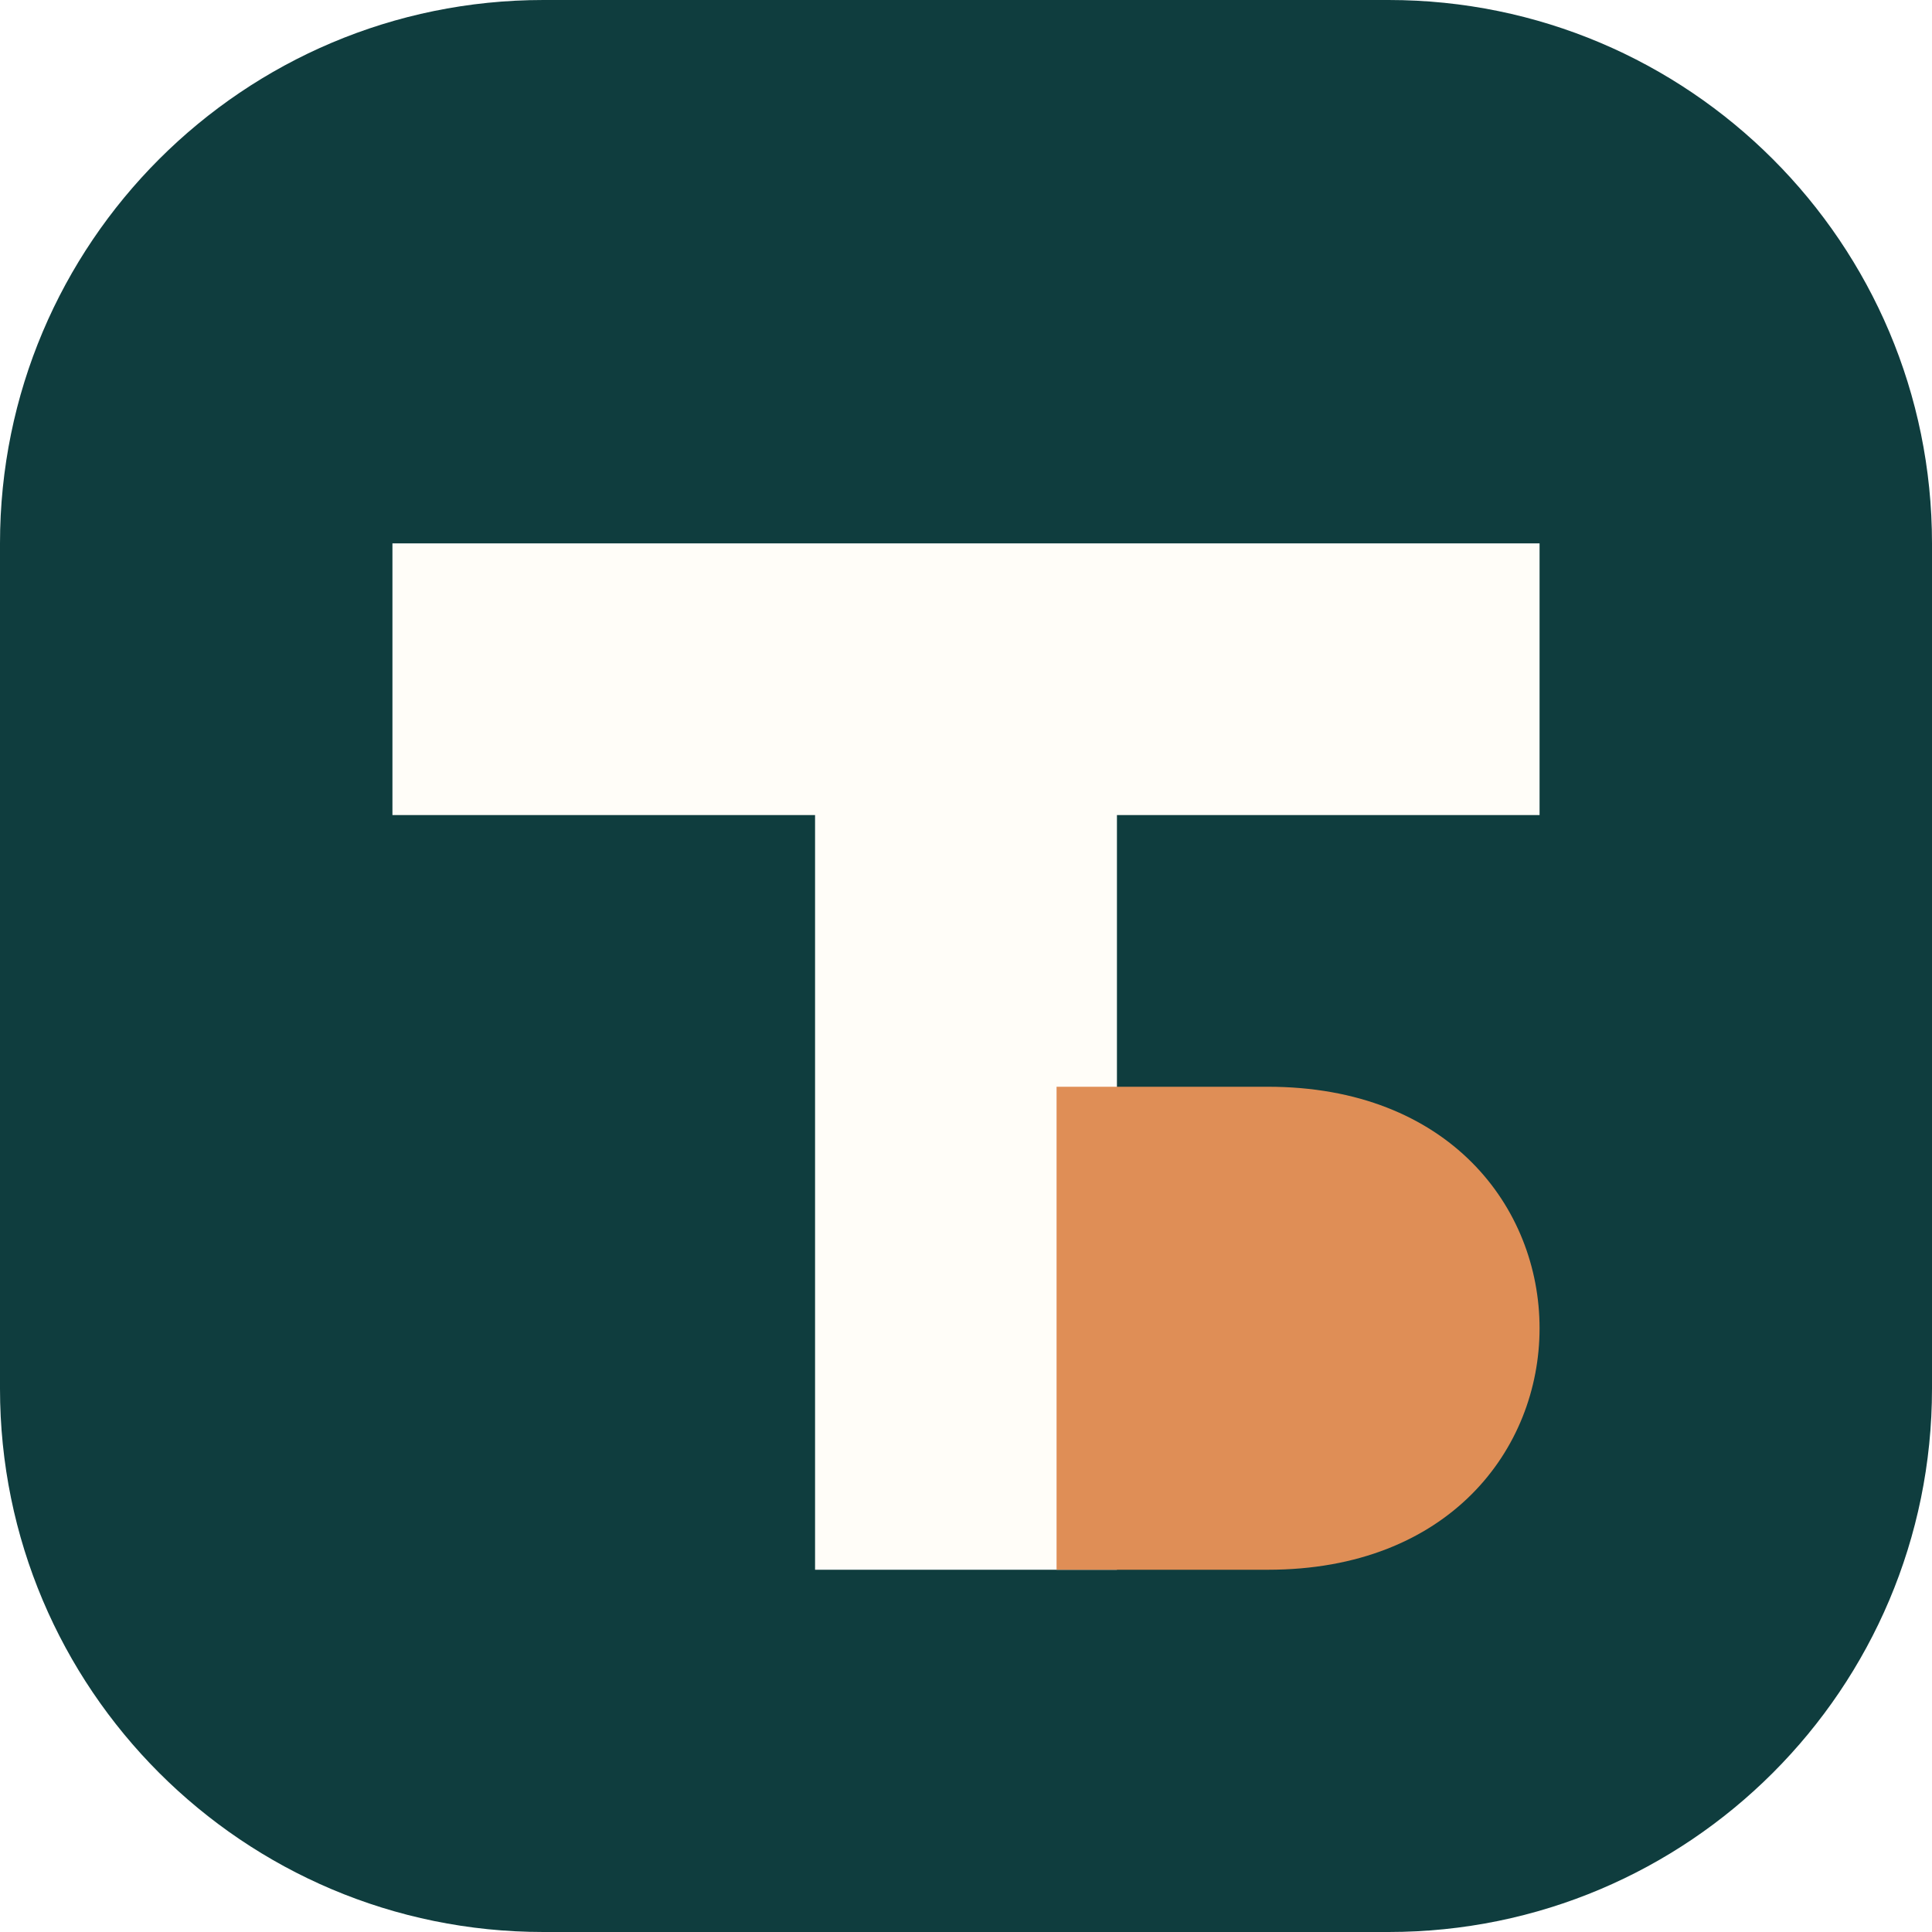
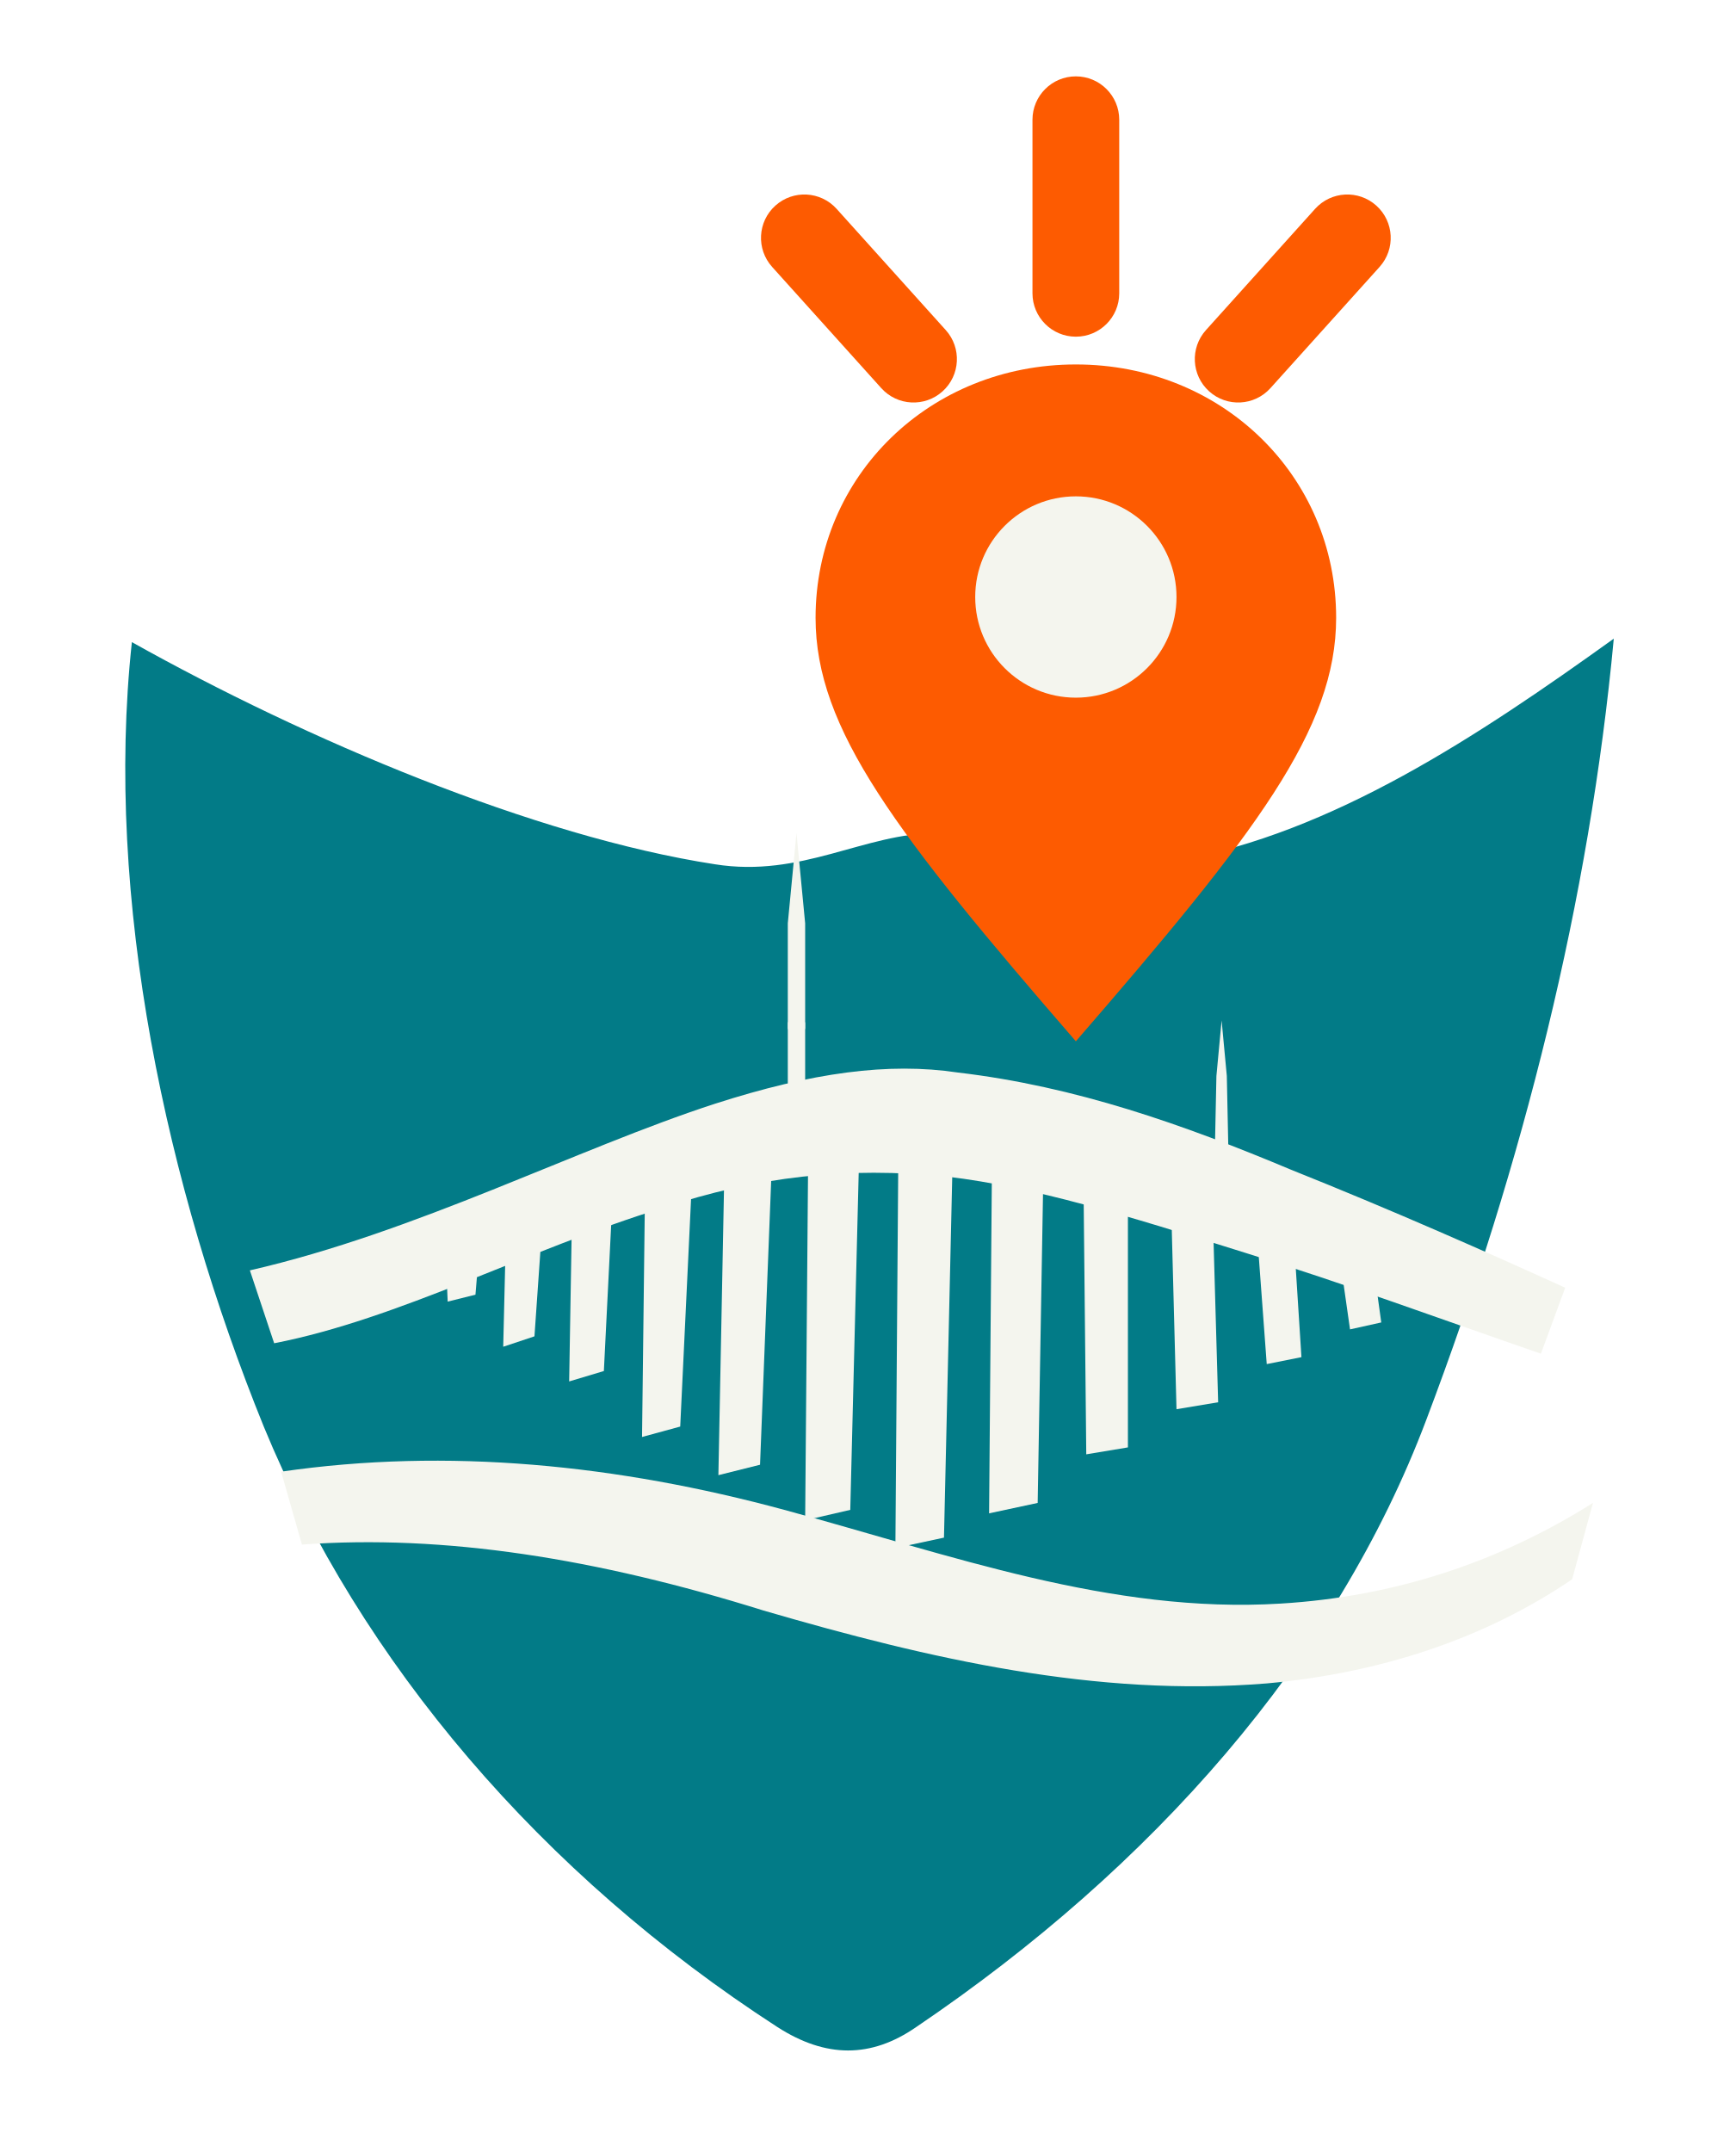
- <svg xmlns="http://www.w3.org/2000/svg" viewBox="0 0 64 64">
-   <rect width="64" height="64" rx="18" fill="#0f3d3e" />
-   <path d="M13 18h38v9H37v25H27V27H13z" fill="#fffdf8" />
-   <path d="M42 36c6 0 9 4 9 8s-3 8-9 8h-7V36z" fill="#df8e56" />
+ <svg xmlns="http://www.w3.org/2000/svg" viewBox="40 120 500 620" width="500" height="620">
+   <path fill="#027B87" d="M 78 305  C 128 333 194 361 246 369  C 271 373 289 360 310 360  C 334 360 353 373 379 368  C 424 360 466 332 505 304  C 498 379 479 455 451 529  C 425 598 372 658 304 704  C 291 713 278 713 264 704  C 196 660 144 599 116 531  C 88 462 70 379 78 305 Z" />
+   <path fill="#F4F5EE" d="M 112 486  C 160 475 206 451 246 438  C 274 429 296 426 316 429  C 350 433 381 444 412 457  C 442 469 469 481 491 491  L 484 510  C 455 500 428 490 399 481  C 364 470 338 462 313 459  C 284 456 258 459 231 468  C 192 480 155 500 119 507 Z" />
+   <g fill="#F4F5EE">
+     <path d="M 168 472 L 179 469 L 177 493 L 169 495 Z" />
+     <path d="M 186 466 L 197 462 L 194 505 L 185 508 Z" />
+     <path d="M 205 459 L 217 455 L 214 515 L 204 518 Z" />
+     <path d="M 226 451 L 240 447 L 236 531 L 225 534 Z" />
+     <path d="M 249 443 L 263 440 L 259 542 L 247 545 Z" />
+     <path d="M 273 437 L 288 435 L 285 555 L 272 558 Z" />
+     <path d="M 299 432 L 315 432 L 312 563 L 298 566 Z" />
+     <path d="M 326 434 L 341 437 L 339 553 L 325 556 Z" />
+     <path d="M 352 441 L 365 445 L 365 537 L 353 539 Z" />
+     <path d="M 377 450 L 389 454 L 391 524 L 379 526 Z" />
+     <path d="M 401 459 L 412 464 L 415 511 L 405 513 Z" />
+     <path d="M 424 468 L 434 472 L 438 501 L 429 503 Z" />
+   </g>
+   <g fill="#F4F5EE">
+     <path d="M 267 438 L 272 438 L 272 386 L 269.5 360 L 267 386 Z" />
+     <rect x="265" y="438" width="9" height="4" rx="1" />
+     <rect x="267" y="414" width="5" height="3" rx="0.8" />
+     <rect x="267.5" y="399" width="4" height="3" rx="0.8" />
+     <path d="M 390 454 L 394 454 L 393.5 430 L 392 414 L 390.5 430 Z" />
+   </g>
+   <path fill="#F4F5EE" d="M 121 544  C 169 537 218 542 266 555  C 314 568 360 585 409 582  C 442 580 472 570 499 553  L 493 575  C 468 592 438 602 405 605  C 356 609 308 598 260 584  C 212 569 168 562 127 565 Z" />
+   <path fill="#FD5B01" d="M 350 225  C 392 225 425 257 425 298  C 425 330 402 360 350 420  C 298 360 275 330 275 298  C 275 257 308 225 350 225 Z" />
+   <circle cx="350" cy="292" r="29" fill="#F4F5EE" />
+   <rect x="337.5" y="142" width="25" height="75" rx="12.5" fill="#FD5B01" />
+   <rect x="275" y="170" width="25" height="72" rx="12.5" fill="#FD5B01" transform="rotate(-42 287.5 206)" />
+   <rect x="400" y="170" width="25" height="72" rx="12.5" fill="#FD5B01" transform="rotate(42 412.5 206)" />
</svg>
